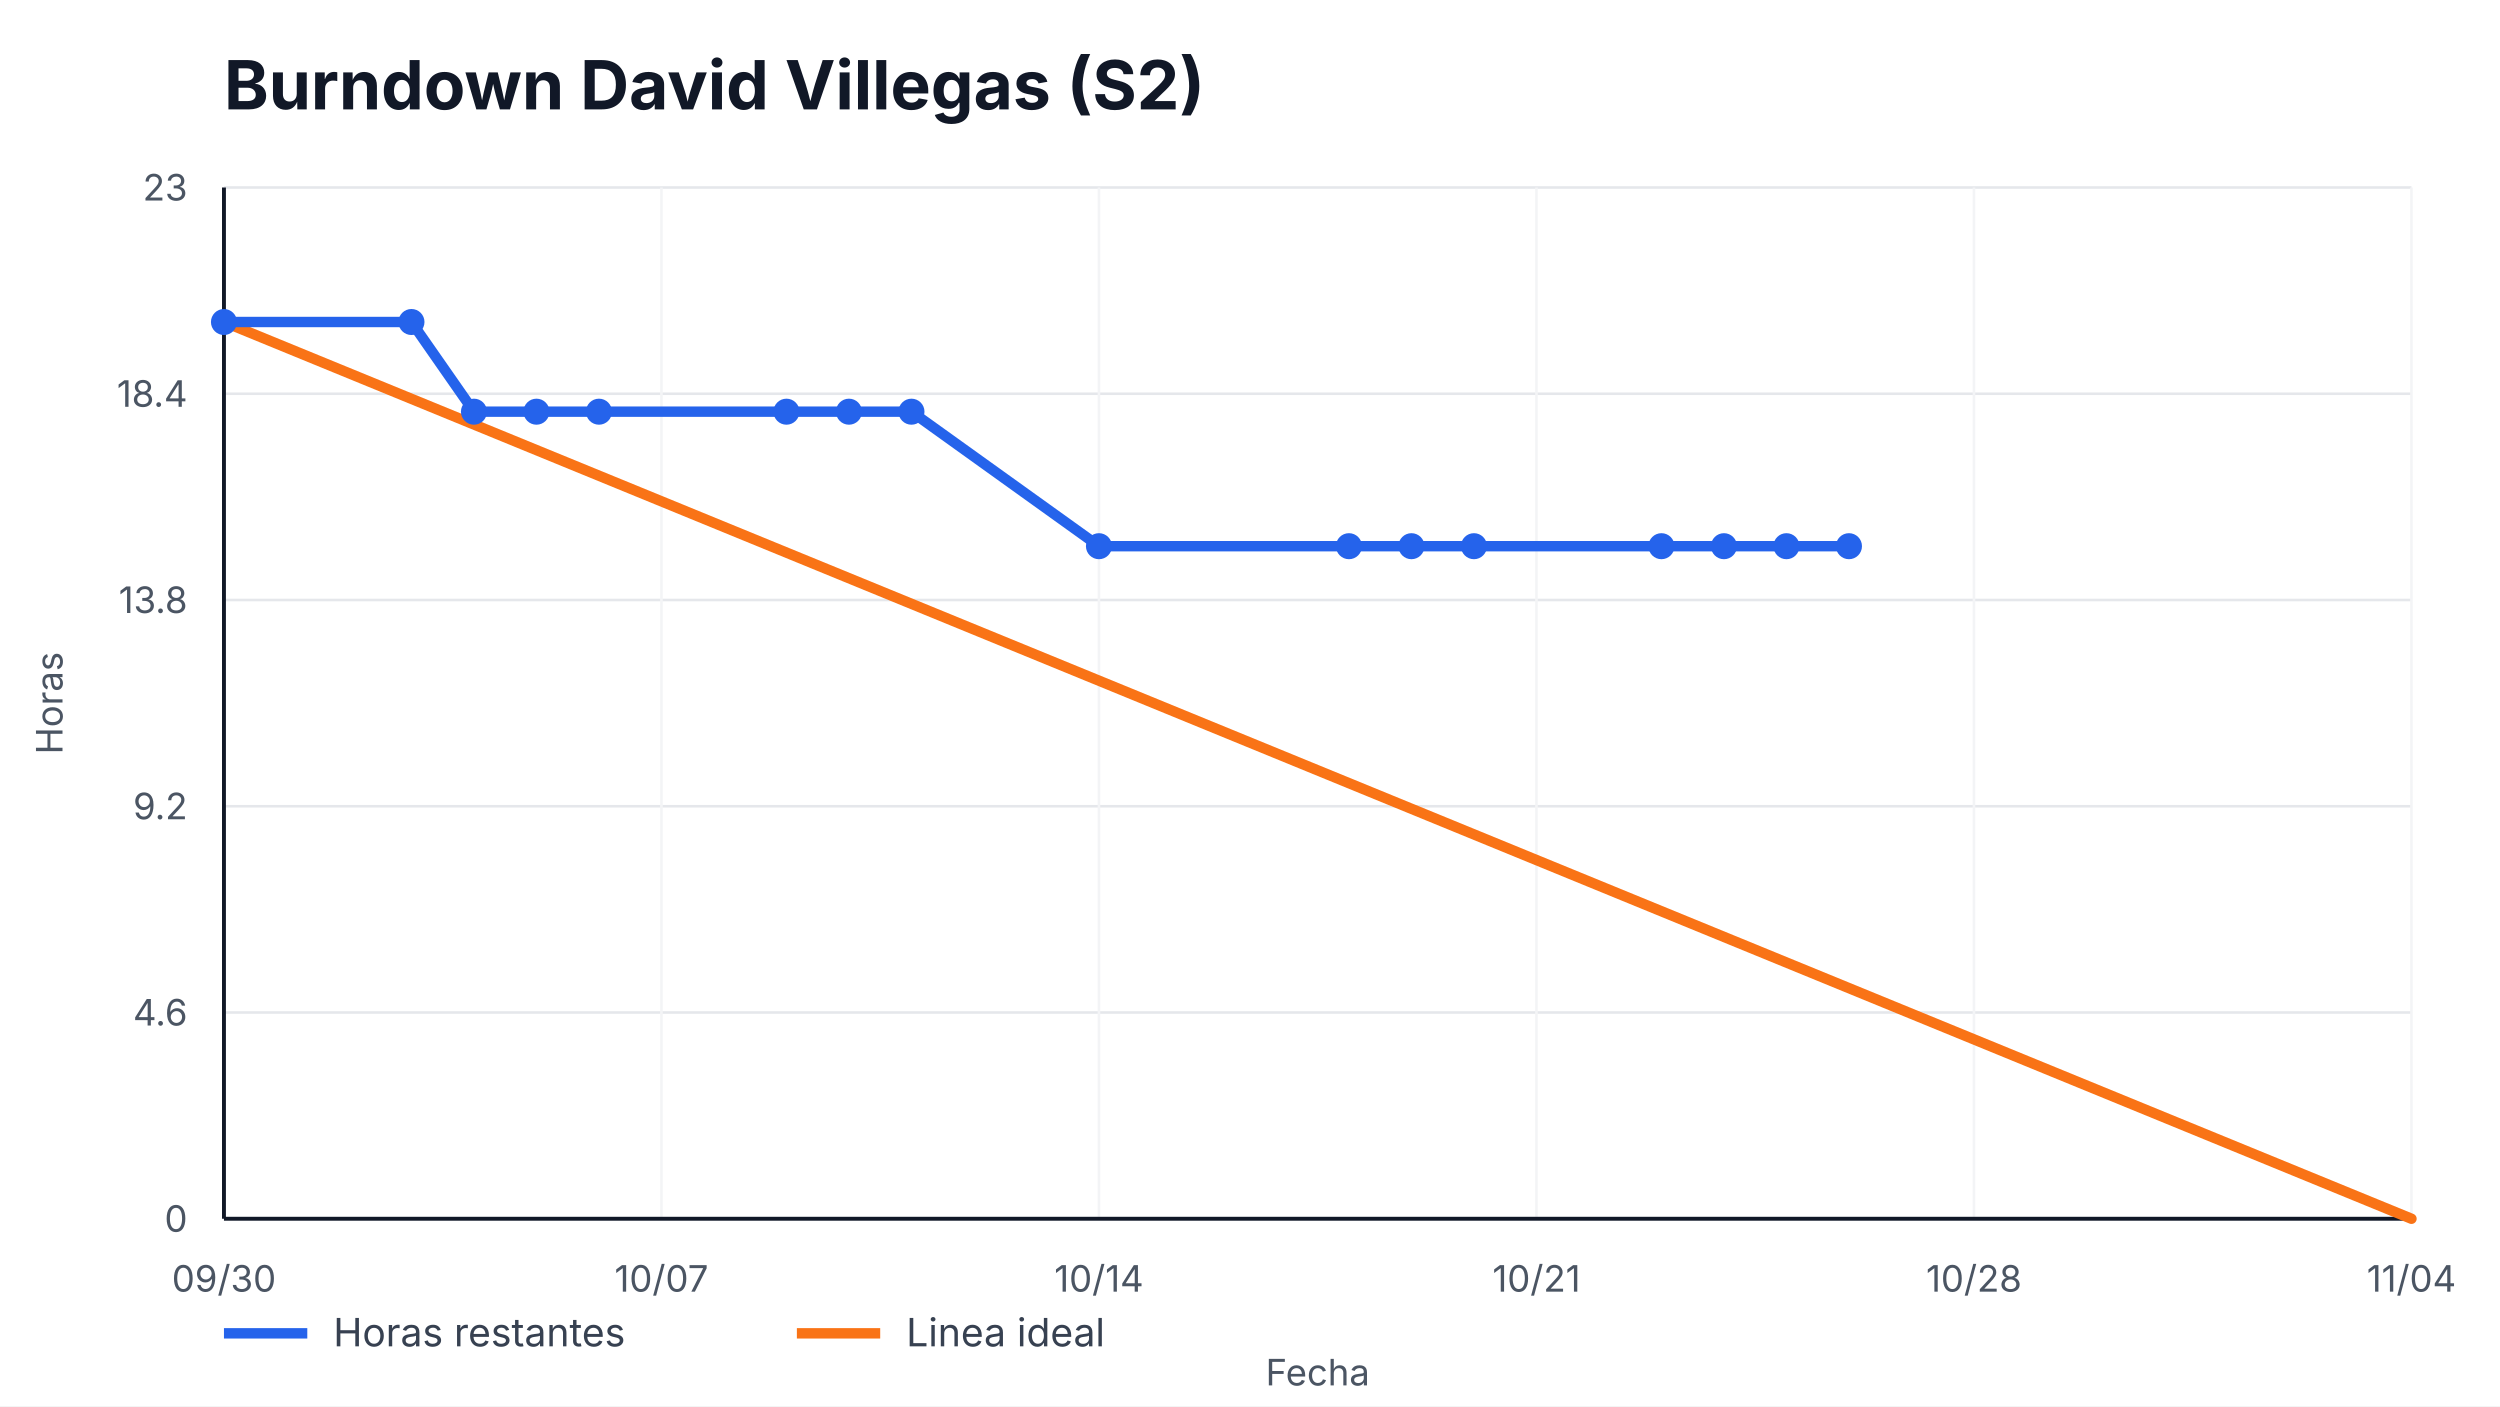
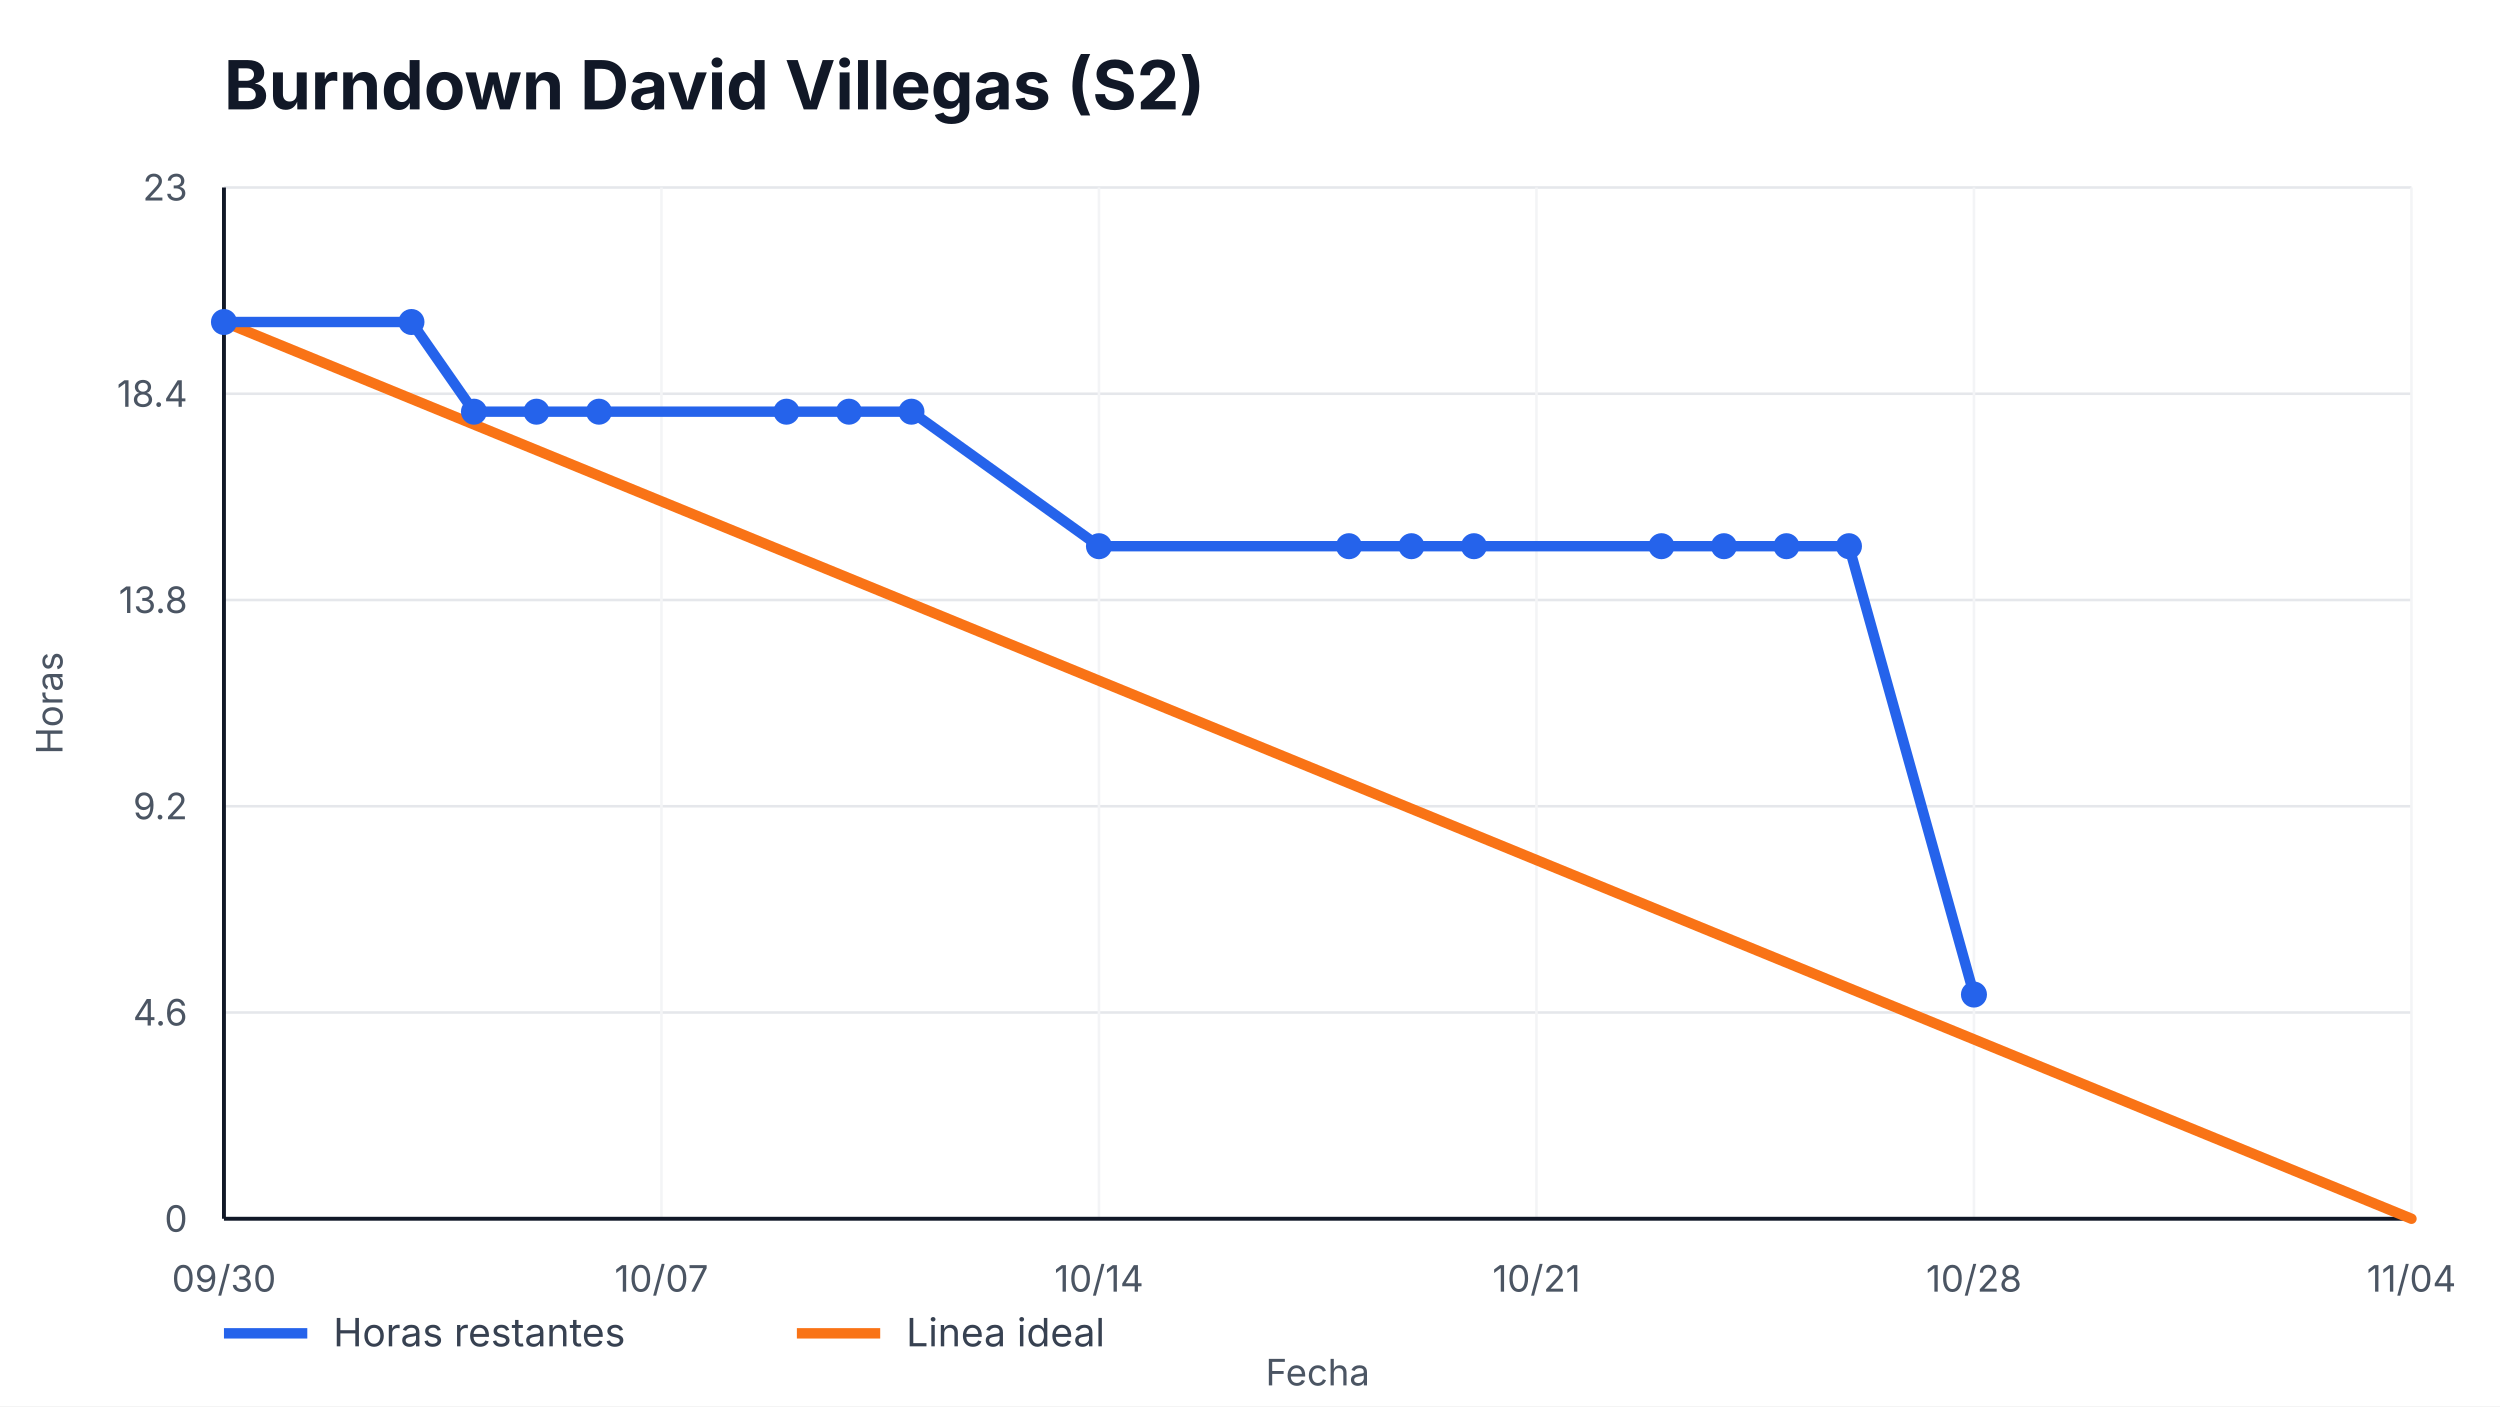
<svg xmlns="http://www.w3.org/2000/svg" width="960" height="540" viewBox="0 0 960 540" role="img" aria-label="Burndown David Villegas (S2)">
  <style>
    text { font-family: -apple-system, BlinkMacSystemFont, "Segoe UI", sans-serif; fill: #111827; }
    .title { font-size: 26px; font-weight: 700; }
    .axis { font-size: 14px; fill: #4b5563; }
    .legend { font-size: 15px; fill: #374151; }
    .overrun { font-size: 14px; font-weight: 700; fill: #b91c1c; }
  </style>
  <rect width="100%" height="100%" fill="#ffffff" />
  <text x="86" y="42" class="title">Burndown David Villegas (S2)</text>
  <g>
    <line x1="86" y1="468.00" x2="926" y2="468.00" stroke="#e5e7eb" />
    <line x1="86" y1="388.80" x2="926" y2="388.80" stroke="#e5e7eb" />
    <line x1="86" y1="309.60" x2="926" y2="309.60" stroke="#e5e7eb" />
    <line x1="86" y1="230.40" x2="926" y2="230.40" stroke="#e5e7eb" />
    <line x1="86" y1="151.20" x2="926" y2="151.20" stroke="#e5e7eb" />
    <line x1="86" y1="72.00" x2="926" y2="72.00" stroke="#e5e7eb" />
  </g>
  <g>
    <line x1="86.00" y1="72" x2="86.00" y2="468" stroke="#f3f4f6" />
    <text x="86.00" y="496" text-anchor="middle" class="axis">09/30</text>
    <line x1="254.00" y1="72" x2="254.00" y2="468" stroke="#f3f4f6" />
    <text x="254.00" y="496" text-anchor="middle" class="axis">10/07</text>
    <line x1="422.00" y1="72" x2="422.00" y2="468" stroke="#f3f4f6" />
    <text x="422.00" y="496" text-anchor="middle" class="axis">10/14</text>
    <line x1="590.00" y1="72" x2="590.00" y2="468" stroke="#f3f4f6" />
    <text x="590.00" y="496" text-anchor="middle" class="axis">10/21</text>
    <line x1="758.00" y1="72" x2="758.00" y2="468" stroke="#f3f4f6" />
    <text x="758.00" y="496" text-anchor="middle" class="axis">10/28</text>
    <line x1="926.00" y1="72" x2="926.00" y2="468" stroke="#f3f4f6" />
    <text x="926.00" y="496" text-anchor="middle" class="axis">11/04</text>
  </g>
  <line x1="86" y1="468" x2="926" y2="468" stroke="#111827" stroke-width="1.5" />
  <line x1="86" y1="72" x2="86" y2="468" stroke="#111827" stroke-width="1.5" />
  <g>
    <text x="72" y="473.00" text-anchor="end" class="axis">0</text>
    <text x="72" y="393.80" text-anchor="end" class="axis">4.6</text>
    <text x="72" y="314.60" text-anchor="end" class="axis">9.2</text>
    <text x="72" y="235.40" text-anchor="end" class="axis">13.8</text>
    <text x="72" y="156.20" text-anchor="end" class="axis">18.4</text>
    <text x="72" y="77.00" text-anchor="end" class="axis">23</text>
  </g>
  <polyline points="86.00,123.65 926.00,468.00" fill="none" stroke="#f97316" stroke-width="4" stroke-linecap="round" />
-   <polyline points="86.00,123.65 158.00,123.65 182.00,158.09 206.00,158.09 230.00,158.09 302.00,158.09 326.00,158.09 350.00,158.09 422.00,209.74 518.00,209.74 542.00,209.74 566.00,209.74 638.00,209.74 662.00,209.74 686.00,209.74 710.00,209.74" fill="none" stroke="#2563eb" stroke-width="4" stroke-linecap="round" stroke-linejoin="round" />
+   <polyline points="86.00,123.65 158.00,123.65 182.00,158.09 206.00,158.09 230.00,158.09 302.00,158.09 326.00,158.09 350.00,158.09 422.00,209.74 518.00,209.74 542.00,209.74 566.00,209.74 638.00,209.74 662.00,209.74 686.00,209.74 710.00,209.74 758.00,381.91" fill="none" stroke="#2563eb" stroke-width="4" stroke-linecap="round" stroke-linejoin="round" />
  <g>
    <circle cx="86.00" cy="123.65" r="5" fill="#2563eb" />
    <circle cx="158.00" cy="123.65" r="5" fill="#2563eb" />
    <circle cx="182.00" cy="158.09" r="5" fill="#2563eb" />
    <circle cx="206.00" cy="158.09" r="5" fill="#2563eb" />
    <circle cx="230.00" cy="158.09" r="5" fill="#2563eb" />
    <circle cx="302.00" cy="158.09" r="5" fill="#2563eb" />
    <circle cx="326.00" cy="158.09" r="5" fill="#2563eb" />
    <circle cx="350.00" cy="158.09" r="5" fill="#2563eb" />
    <circle cx="422.00" cy="209.74" r="5" fill="#2563eb" />
    <circle cx="518.00" cy="209.74" r="5" fill="#2563eb" />
    <circle cx="542.00" cy="209.74" r="5" fill="#2563eb" />
    <circle cx="566.00" cy="209.74" r="5" fill="#2563eb" />
    <circle cx="638.00" cy="209.74" r="5" fill="#2563eb" />
    <circle cx="662.00" cy="209.74" r="5" fill="#2563eb" />
    <circle cx="686.00" cy="209.74" r="5" fill="#2563eb" />
    <circle cx="710.00" cy="209.74" r="5" fill="#2563eb" />
+     <circle cx="758.00" cy="381.91" r="5" fill="#2563eb" />
  </g>
  <line x1="86" y1="512" x2="118" y2="512" stroke="#2563eb" stroke-width="4" />
  <text x="128" y="517" class="legend">Horas restantes</text>
  <line x1="306" y1="512" x2="338" y2="512" stroke="#f97316" stroke-width="4" />
  <text x="348" y="517" class="legend">Linea ideal</text>
  <text x="506.0" y="532" text-anchor="middle" class="axis">Fecha</text>
  <text x="24" y="270.0" transform="rotate(-90 24,270.0)" text-anchor="middle" class="axis">Horas</text>
</svg>
